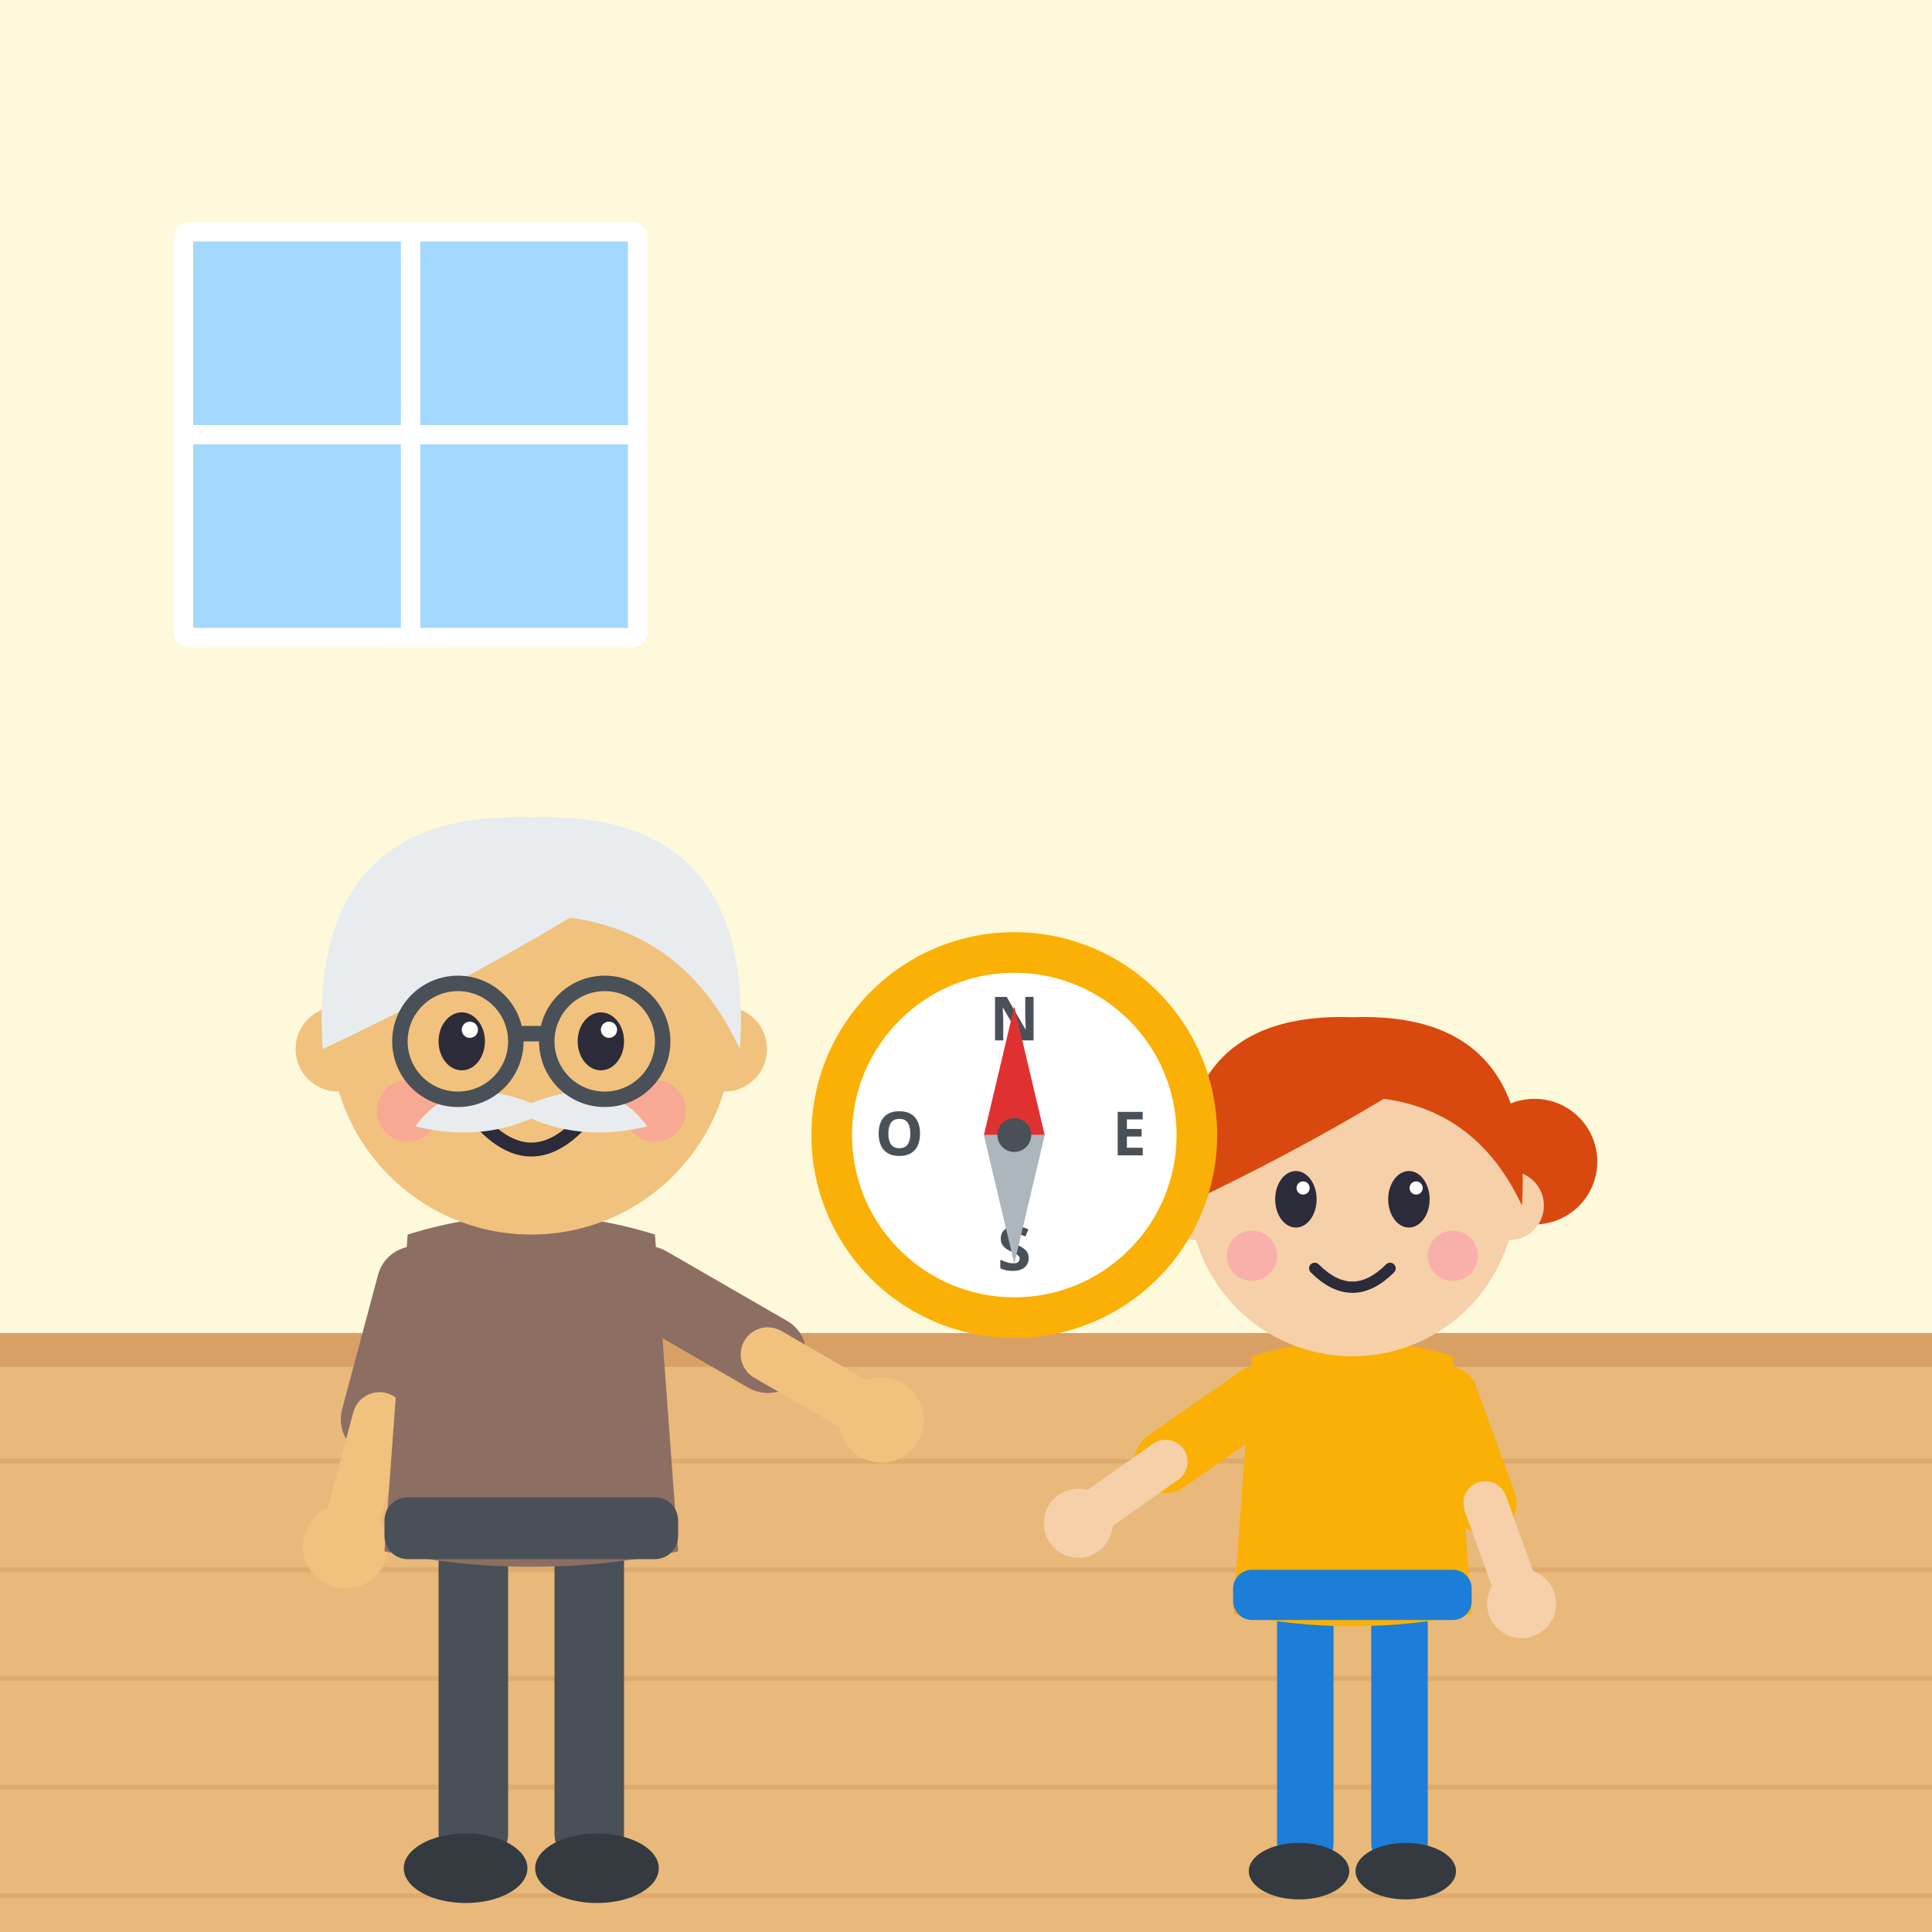
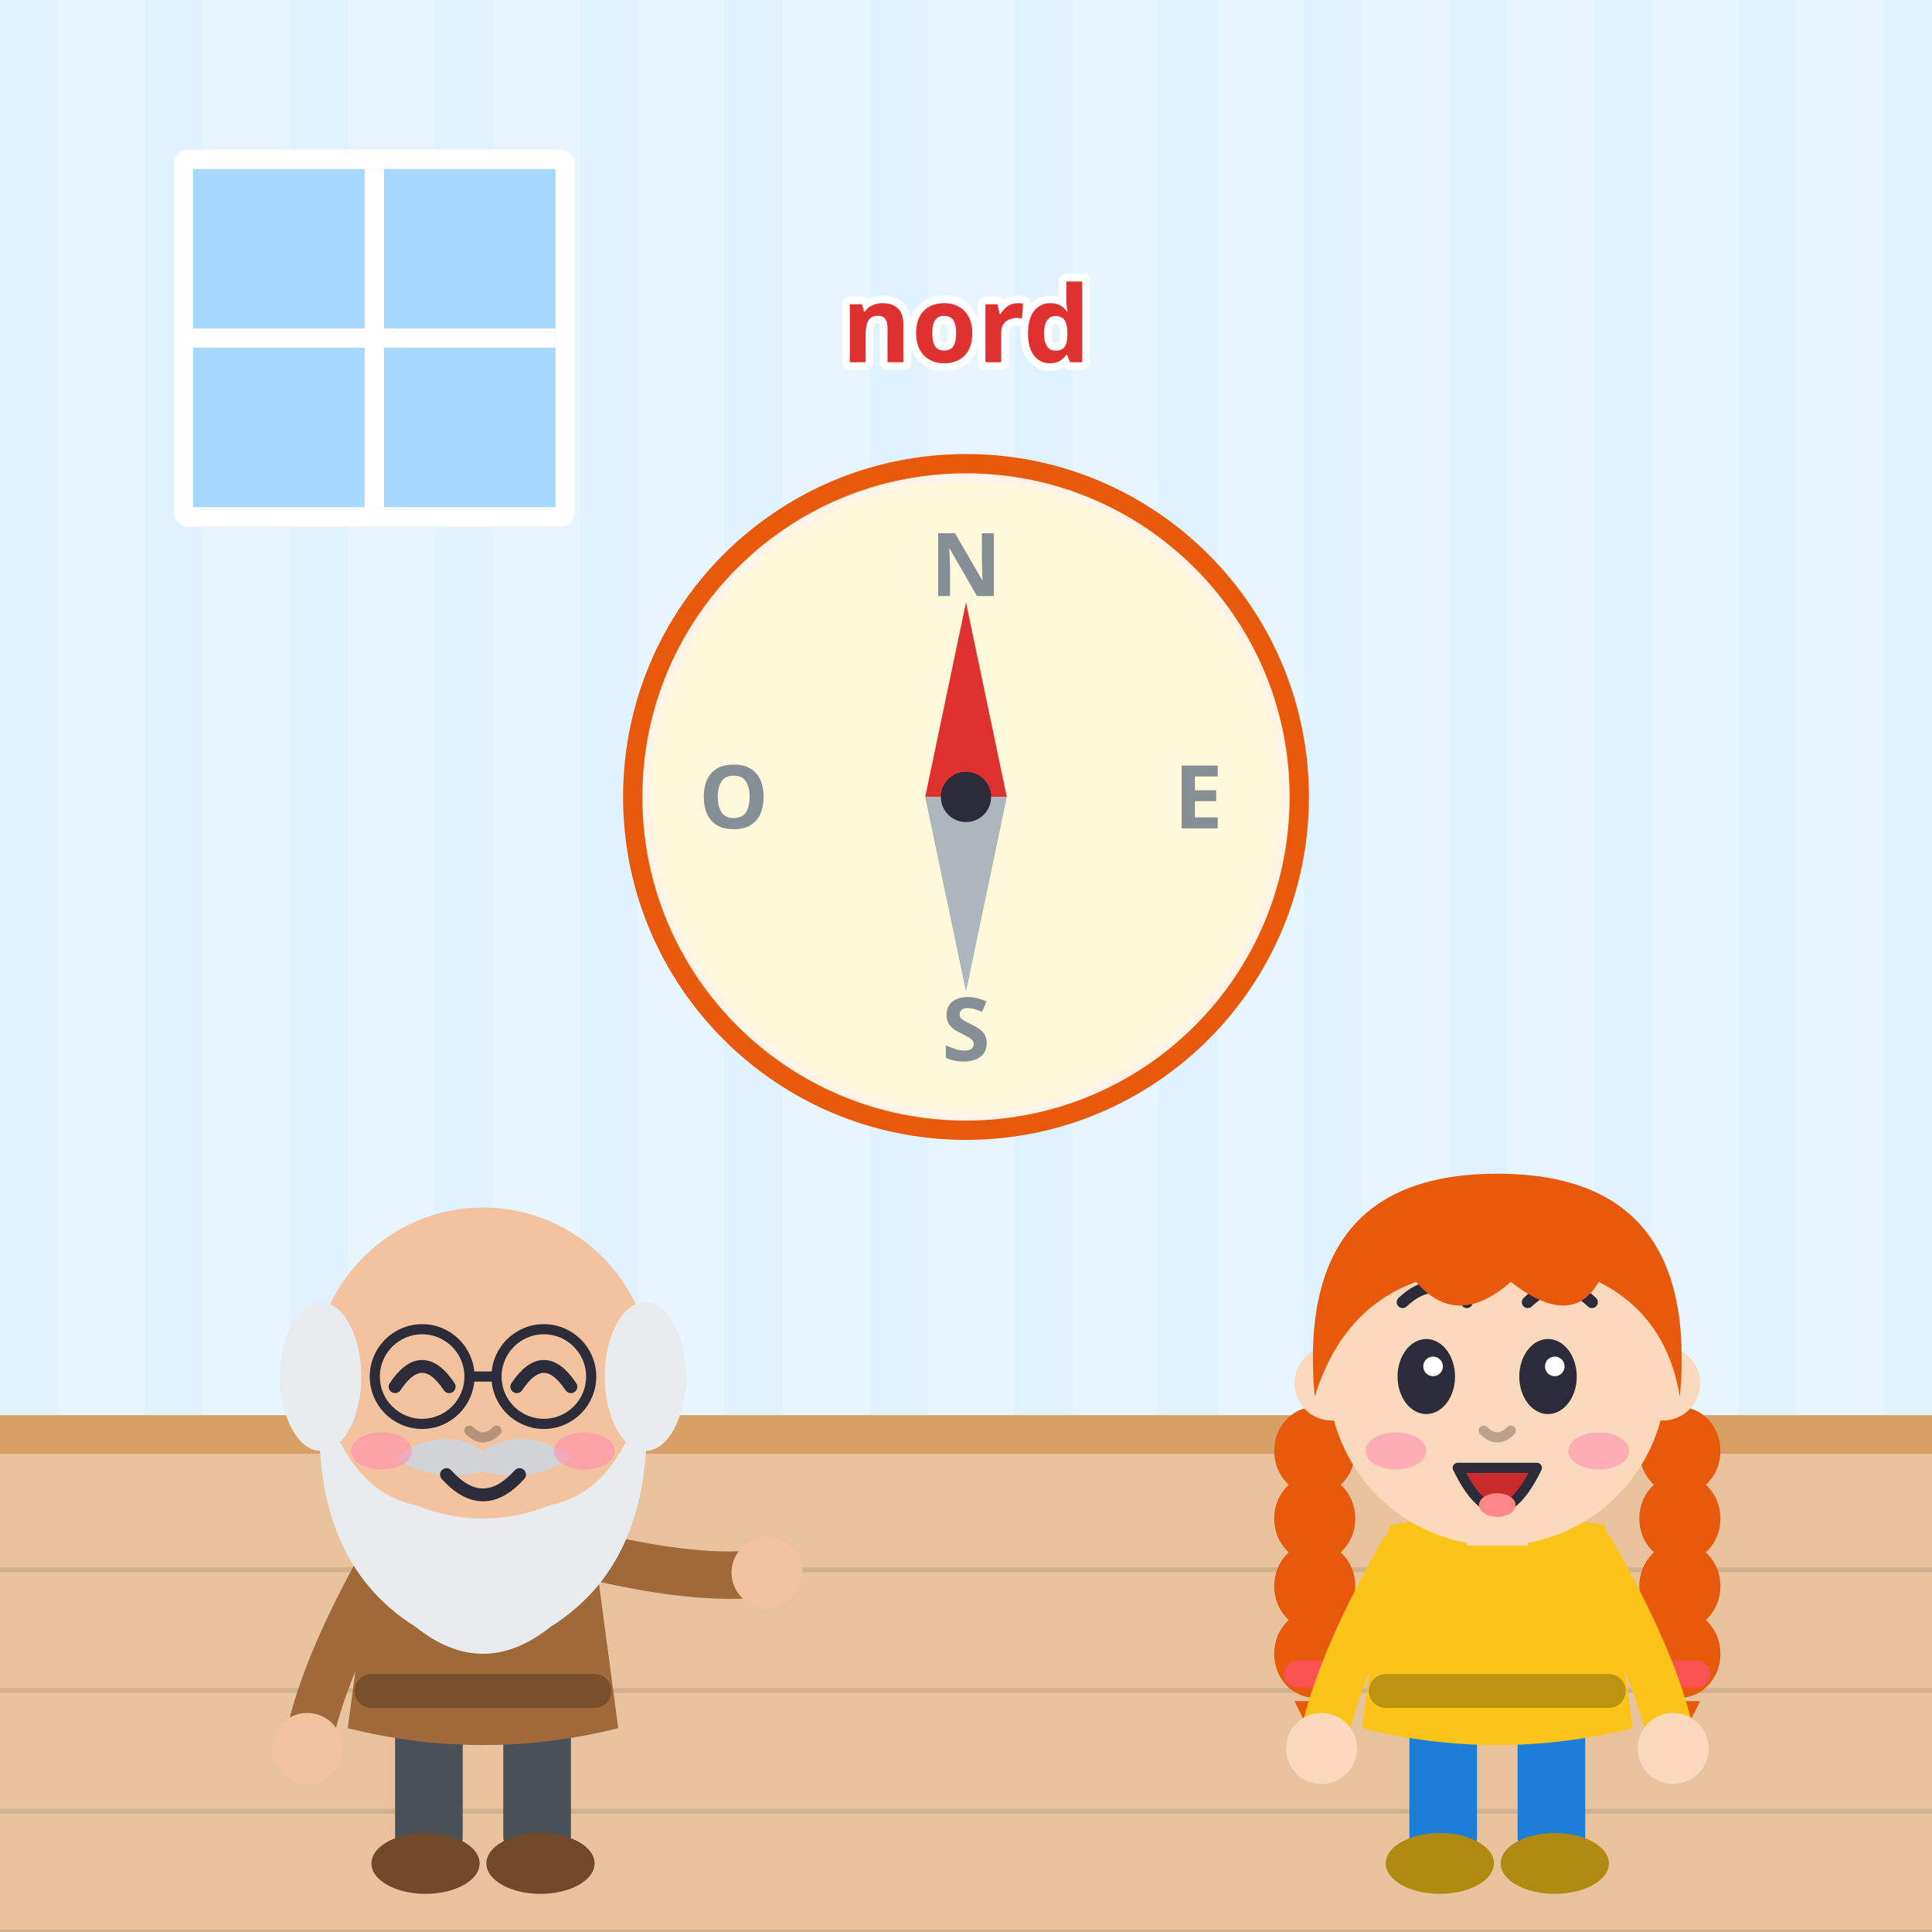
<svg xmlns="http://www.w3.org/2000/svg" viewBox="0 0 800 800" width="800" height="800">
-   <rect x="0" y="0" width="800" height="560" fill="#fff9db" />
-   <rect x="0" y="560" width="800" height="240" fill="#e8b97a" />
-   <rect x="0" y="552" width="800" height="14" fill="#d9a066" />
-   <line x1="0" y1="605" x2="800" y2="605" stroke="#d9a066" stroke-width="2" stroke-linecap="round" opacity="0.6" />
-   <line x1="0" y1="650" x2="800" y2="650" stroke="#d9a066" stroke-width="2" stroke-linecap="round" opacity="0.6" />
-   <line x1="0" y1="695" x2="800" y2="695" stroke="#d9a066" stroke-width="2" stroke-linecap="round" opacity="0.6" />
-   <line x1="0" y1="740" x2="800" y2="740" stroke="#d9a066" stroke-width="2" stroke-linecap="round" opacity="0.6" />
-   <line x1="0" y1="785" x2="800" y2="785" stroke="#d9a066" stroke-width="2" stroke-linecap="round" opacity="0.6" />
-   <rect x="72" y="92" width="196" height="176" rx="6" fill="#fff" />
-   <rect x="80" y="100" width="180" height="160" fill="#a5d8ff" />
-   <line x1="170" y1="100" x2="170" y2="260" stroke="#fff" stroke-width="8" stroke-linecap="round" />
-   <line x1="80" y1="180" x2="260" y2="180" stroke="#fff" stroke-width="8" stroke-linecap="round" />
-   <g transform="translate(220 780) scale(1.6 1.6)">
-     <rect x="-24" y="-92" width="18" height="88" rx="9" fill="#495057" />
-     <rect x="6" y="-92" width="18" height="88" rx="9" fill="#495057" />
-     <ellipse cx="-17" cy="-4" rx="16" ry="9" fill="#343a40" />
-     <ellipse cx="17" cy="-4" rx="16" ry="9" fill="#343a40" />
-     <line x1="-30" y1="-155" x2="-39.3" y2="-120.2" stroke="#8d6e63" stroke-width="20" stroke-linecap="round" />
-     <line x1="-39.3" y1="-120.2" x2="-48.1" y2="-87.4" stroke="#f1c27d" stroke-width="14" stroke-linecap="round" />
-     <circle cx="-48.1" cy="-87.4" r="11" fill="#f1c27d" />
-     <line x1="30" y1="-155" x2="61.2" y2="-137" stroke="#8d6e63" stroke-width="20" stroke-linecap="round" />
-     <line x1="61.2" y1="-137" x2="90.6" y2="-120" stroke="#f1c27d" stroke-width="14" stroke-linecap="round" />
-     <circle cx="90.6" cy="-120" r="11" fill="#f1c27d" />
-     <path d="M -32 -168 Q 0 -178 32 -168 L 38 -86 Q 0 -78 -38 -86 Z" fill="#8d6e63" />
-     <rect x="-38" y="-100" width="76" height="16" rx="6" fill="#495057" />
-     <circle cx="-50" cy="-216" r="11" fill="#f1c27d" />
-     <circle cx="50" cy="-216" r="11" fill="#f1c27d" />
-     <circle cx="0" cy="-220" r="52" fill="#f1c27d" />
-     <path d="M -54 -216 Q -58 -278 0 -276 Q 58 -278 54 -216 Q 40 -246 10 -250 Q -20 -232 -54 -216 Z" fill="#e9ecef" />
-     <ellipse cx="-18" cy="-218" rx="6" ry="7.5" fill="#2b2b3a" />
-     <ellipse cx="18" cy="-218" rx="6" ry="7.5" fill="#2b2b3a" />
-     <circle cx="-15.9" cy="-221" r="2.1" fill="#fff" />
-     <circle cx="20.1" cy="-221" r="2.1" fill="#fff" />
-     <circle cx="-32" cy="-200" r="8" fill="#ff8fab" opacity="0.5" />
-     <circle cx="32" cy="-200" r="8" fill="#ff8fab" opacity="0.5" />
-     <path d="M -12 -196 Q 0 -184 12 -196" fill="none" stroke="#2b2b3a" stroke-width="3.6" stroke-linecap="round" stroke-linejoin="round" />
-     <path d="M 0 -202 Q -20 -210 -30 -196 Q -14 -192 0 -198 Q 14 -192 30 -196 Q 20 -210 0 -202 Z" fill="#e9ecef" />
-     <circle cx="-19" cy="-218" r="15" fill="none" stroke="#495057" stroke-width="4" />
-     <circle cx="19" cy="-218" r="15" fill="none" stroke="#495057" stroke-width="4" />
-     <line x1="-4" y1="-220" x2="4" y2="-220" stroke="#495057" stroke-width="4" stroke-linecap="round" />
+   <rect x="0" y="0" width="800" height="600" fill="#e7f5ff" />
+   <rect x="0" y="0" width="24" height="600" fill="#d0ebff" opacity="0.3" />
+   <rect x="60" y="0" width="24" height="600" fill="#d0ebff" opacity="0.3" />
+   <rect x="120" y="0" width="24" height="600" fill="#d0ebff" opacity="0.3" />
+   <rect x="180" y="0" width="24" height="600" fill="#d0ebff" opacity="0.3" />
+   <rect x="240" y="0" width="24" height="600" fill="#d0ebff" opacity="0.3" />
+   <rect x="300" y="0" width="24" height="600" fill="#d0ebff" opacity="0.3" />
+   <rect x="360" y="0" width="24" height="600" fill="#d0ebff" opacity="0.3" />
+   <rect x="420" y="0" width="24" height="600" fill="#d0ebff" opacity="0.3" />
+   <rect x="480" y="0" width="24" height="600" fill="#d0ebff" opacity="0.3" />
+   <rect x="540" y="0" width="24" height="600" fill="#d0ebff" opacity="0.3" />
+   <rect x="600" y="0" width="24" height="600" fill="#d0ebff" opacity="0.3" />
+   <rect x="660" y="0" width="24" height="600" fill="#d0ebff" opacity="0.3" />
+   <rect x="720" y="0" width="24" height="600" fill="#d0ebff" opacity="0.3" />
+   <rect x="780" y="0" width="24" height="600" fill="#d0ebff" opacity="0.3" />
+   <rect x="0" y="600" width="800" height="200" fill="#e8c39e" />
+   <line x1="0" y1="650" x2="800" y2="650" stroke="#000" stroke-width="2" stroke-linecap="round" opacity="0.1" />
+   <line x1="0" y1="700" x2="800" y2="700" stroke="#000" stroke-width="2" stroke-linecap="round" opacity="0.1" />
+   <line x1="0" y1="750" x2="800" y2="750" stroke="#000" stroke-width="2" stroke-linecap="round" opacity="0.1" />
+   <line x1="0" y1="800" x2="800" y2="800" stroke="#000" stroke-width="2" stroke-linecap="round" opacity="0.1" />
+   <line x1="0" y1="850" x2="800" y2="850" stroke="#000" stroke-width="2" stroke-linecap="round" opacity="0.1" />
+   <rect x="0" y="586" width="800" height="16" fill="#d9a066" />
+   <g>
+     <rect x="72" y="62" width="166" height="156" rx="6" fill="#ffffff" />
+     <rect x="80" y="70" width="150" height="140" fill="#a5d8ff" />
+     <rect x="151" y="70" width="8" height="140" fill="#ffffff" />
+     <rect x="80" y="136" width="150" height="8" fill="#ffffff" />
  </g>
-   <g transform="translate(560 780) scale(1.3 1.3)">
-     <rect x="-24" y="-92" width="18" height="88" rx="9" fill="#1c7ed6" />
-     <rect x="6" y="-92" width="18" height="88" rx="9" fill="#1c7ed6" />
-     <ellipse cx="-17" cy="-4" rx="16" ry="9" fill="#343a40" />
-     <ellipse cx="17" cy="-4" rx="16" ry="9" fill="#343a40" />
-     <line x1="-30" y1="-155" x2="-59.5" y2="-134.4" stroke="#fab005" stroke-width="20" stroke-linecap="round" />
-     <line x1="-59.5" y1="-134.4" x2="-87.3" y2="-114.8" stroke="#f5d0a9" stroke-width="14" stroke-linecap="round" />
-     <circle cx="-87.3" cy="-114.8" r="11" fill="#f5d0a9" />
-     <line x1="30" y1="-155" x2="42.3" y2="-121.2" stroke="#fab005" stroke-width="20" stroke-linecap="round" />
-     <line x1="42.3" y1="-121.2" x2="53.9" y2="-89.2" stroke="#f5d0a9" stroke-width="14" stroke-linecap="round" />
-     <circle cx="53.9" cy="-89.2" r="11" fill="#f5d0a9" />
-     <path d="M -32 -168 Q 0 -178 32 -168 L 38 -86 Q 0 -78 -38 -86 Z" fill="#fab005" />
-     <rect x="-38" y="-100" width="76" height="16" rx="6" fill="#1c7ed6" />
-     <circle cx="-58" cy="-230" r="20" fill="#d9480f" />
-     <circle cx="58" cy="-230" r="20" fill="#d9480f" />
-     <circle cx="-50" cy="-216" r="11" fill="#f5d0a9" />
-     <circle cx="50" cy="-216" r="11" fill="#f5d0a9" />
-     <circle cx="0" cy="-220" r="52" fill="#f5d0a9" />
-     <path d="M -54 -216 Q -58 -278 0 -276 Q 58 -278 54 -216 Q 40 -246 10 -250 Q -20 -232 -54 -216 Z" fill="#d9480f" />
-     <ellipse cx="-18" cy="-218" rx="6.6" ry="9" fill="#2b2b3a" />
-     <ellipse cx="18" cy="-218" rx="6.6" ry="9" fill="#2b2b3a" />
-     <circle cx="-15.7" cy="-221.6" r="2.1" fill="#fff" />
-     <circle cx="20.3" cy="-221.6" r="2.1" fill="#fff" />
-     <circle cx="-32" cy="-200" r="8" fill="#ff8fab" opacity="0.5" />
-     <circle cx="32" cy="-200" r="8" fill="#ff8fab" opacity="0.5" />
-     <path d="M -12 -196 Q 0 -184 12 -196" fill="none" stroke="#2b2b3a" stroke-width="3.6" stroke-linecap="round" stroke-linejoin="round" />
-   </g>
-   <g transform="translate(420 470) scale(1.4 1.4)">
-     <circle cx="0" cy="0" r="60" fill="#fab005" />
-     <circle cx="0" cy="0" r="48" fill="#fff" />
-     <text x="0" y="-28" font-family="Fredoka, Andika, sans-serif" font-weight="700" font-size="18" text-anchor="middle" fill="#495057">N</text>
-     <text x="0" y="40" font-family="Fredoka, Andika, sans-serif" font-weight="700" font-size="18" text-anchor="middle" fill="#495057">S</text>
-     <text x="34" y="6" font-family="Fredoka, Andika, sans-serif" font-weight="700" font-size="18" text-anchor="middle" fill="#495057">E</text>
-     <text x="-34" y="6" font-family="Fredoka, Andika, sans-serif" font-weight="700" font-size="18" text-anchor="middle" fill="#495057">O</text>
+   <g transform="translate(200 780) scale(1.4 1.4)">
+     <rect x="-26" y="-52" width="20" height="46" rx="8" fill="#495057" />
+     <rect x="6" y="-52" width="20" height="46" rx="8" fill="#495057" />
+     <ellipse cx="-17" cy="-6" rx="16" ry="9" fill="#704928" />
+     <ellipse cx="17" cy="-6" rx="16" ry="9" fill="#704928" />
+     <path d="M -32 -106 Q 0 -112 32 -106 L 40 -46 Q 0 -36 -40 -46 Z" fill="#a0693a" />
+     <rect x="-38" y="-62" width="76" height="10" rx="5" fill="#784e2b" />
+     <path d="M -28 -98 Q -48 -63 -52 -40" fill="none" stroke="#a0693a" stroke-width="14" stroke-linecap="round" stroke-linejoin="round" />
+     <path d="M 28 -98 Q 64 -89 84 -92" fill="none" stroke="#a0693a" stroke-width="14" stroke-linecap="round" stroke-linejoin="round" />
+     <circle cx="-52" cy="-40" r="10.5" fill="#f3c3a0" />
+     <circle cx="84" cy="-92" r="10.5" fill="#f3c3a0" />
+     <rect x="-9" y="-116" width="18" height="16" fill="#f3c3a0" />
+     <circle cx="-49" cy="-148" r="11" fill="#f3c3a0" />
+     <circle cx="49" cy="-148" r="11" fill="#f3c3a0" />
+     <circle cx="0" cy="-150" r="50" fill="#f3c3a0" />
    <g>
-       <polygon points="0,-38 -9,0 9,0" fill="#e03131" />
-       <polygon points="0,38 -9,0 9,0" fill="#adb5bd" />
-       <circle cx="0" cy="0" r="5" fill="#495057" />
+       <path d="M -48 -146 Q -52 -96 -20 -76 Q 0 -60 20 -76 Q 52 -96 48 -146 Q 40 -116 20 -112 Q 0 -104 -20 -112 Q -40 -116 -48 -146 Z" fill="#e9ecef" />
+       <path d="M -26 -126 Q -12 -136 0 -128 Q 12 -136 26 -126 Q 14 -118 0 -122 Q -14 -118 -26 -126 Z" fill="#d1d4d7" />
+     </g>
+     <ellipse cx="-30" cy="-128" rx="9" ry="5.5" fill="#ff8fab" opacity="0.6" />
+     <ellipse cx="30" cy="-128" rx="9" ry="5.5" fill="#ff8fab" opacity="0.6" />
+     <path d="M -26 -147 Q -18 -159 -10 -147" fill="none" stroke="#2b2b3a" stroke-width="3.8" stroke-linecap="round" stroke-linejoin="round" />
+     <path d="M 10 -147 Q 18 -159 26 -147" fill="none" stroke="#2b2b3a" stroke-width="3.8" stroke-linecap="round" stroke-linejoin="round" />
+     <path d="M -4 -134 Q 0 -130 4 -134" fill="none" stroke="#b69278" stroke-width="3" stroke-linecap="round" stroke-linejoin="round" />
+     <path d="M -10.8 -121 Q 0 -109 10.8 -121" fill="none" stroke="#2b2b3a" stroke-width="3.8" stroke-linecap="round" stroke-linejoin="round" />
+     <g>
+       <circle cx="-18" cy="-150" r="14" fill="none" stroke="#2b2b3a" stroke-width="3" />
+       <circle cx="18" cy="-150" r="14" fill="none" stroke="#2b2b3a" stroke-width="3" />
+       <line x1="-4" y1="-150" x2="4" y2="-150" stroke="#2b2b3a" stroke-width="3" stroke-linecap="round" />
+     </g>
+     <g>
+       <ellipse cx="-48" cy="-150" rx="12" ry="22" fill="#e9ecef" />
+       <ellipse cx="48" cy="-150" rx="12" ry="22" fill="#e9ecef" />
    </g>
  </g>
+   <g transform="translate(620 780) scale(1.4 1.4)">
+     <g>
+       <ellipse cx="-54" cy="-128" rx="12" ry="13" fill="#e8590c" />
+       <ellipse cx="-54" cy="-108" rx="12" ry="13" fill="#e8590c" />
+       <ellipse cx="-54" cy="-88" rx="12" ry="13" fill="#e8590c" />
+       <ellipse cx="-54" cy="-68" rx="12" ry="13" fill="#e8590c" />
+       <polygon points="-48,-54 -60,-54 -54,-42" fill="#e8590c" />
+       <rect x="-63" y="-66" width="18" height="8" rx="4" fill="#fa5252" />
+       <ellipse cx="54" cy="-128" rx="12" ry="13" fill="#e8590c" />
+       <ellipse cx="54" cy="-108" rx="12" ry="13" fill="#e8590c" />
+       <ellipse cx="54" cy="-88" rx="12" ry="13" fill="#e8590c" />
+       <ellipse cx="54" cy="-68" rx="12" ry="13" fill="#e8590c" />
+       <polygon points="48,-54 60,-54 54,-42" fill="#e8590c" />
+       <rect x="45" y="-66" width="18" height="8" rx="4" fill="#fa5252" />
+     </g>
+     <rect x="-26" y="-52" width="20" height="46" rx="8" fill="#1c7ed6" />
+     <rect x="6" y="-52" width="20" height="46" rx="8" fill="#1c7ed6" />
+     <ellipse cx="-17" cy="-6" rx="16" ry="9" fill="#b08911" />
+     <ellipse cx="17" cy="-6" rx="16" ry="9" fill="#b08911" />
+     <path d="M -32 -106 Q 0 -112 32 -106 L 40 -46 Q 0 -36 -40 -46 Z" fill="#fcc419" />
+     <rect x="-38" y="-62" width="76" height="10" rx="5" fill="#bd9312" />
+     <path d="M -28 -98 Q -48 -63 -52 -40" fill="none" stroke="#fcc419" stroke-width="14" stroke-linecap="round" stroke-linejoin="round" />
+     <path d="M 28 -98 Q 48 -63 52 -40" fill="none" stroke="#fcc419" stroke-width="14" stroke-linecap="round" stroke-linejoin="round" />
+     <circle cx="-52" cy="-40" r="10.5" fill="#fbd9bd" />
+     <circle cx="52" cy="-40" r="10.5" fill="#fbd9bd" />
+     <rect x="-9" y="-116" width="18" height="16" fill="#fbd9bd" />
+     <circle cx="-49" cy="-148" r="11" fill="#fbd9bd" />
+     <circle cx="49" cy="-148" r="11" fill="#fbd9bd" />
+     <circle cx="0" cy="-150" r="50" fill="#fbd9bd" />
+     <ellipse cx="-30" cy="-128" rx="9" ry="5.5" fill="#ff8fab" opacity="0.6" />
+     <ellipse cx="30" cy="-128" rx="9" ry="5.5" fill="#ff8fab" opacity="0.6" />
+     <ellipse cx="-21" cy="-150" rx="8.5" ry="11.1" fill="#2b2b3a" />
+     <circle cx="-19" cy="-153" r="2.9" fill="#fff" />
+     <ellipse cx="15" cy="-150" rx="8.5" ry="11.1" fill="#2b2b3a" />
+     <circle cx="17" cy="-153" r="2.9" fill="#fff" />
+     <path d="M -28 -172 Q -18.5 -181 -9 -172" fill="none" stroke="#2b2b3a" stroke-width="3.5" stroke-linecap="round" stroke-linejoin="round" />
+     <path d="M 28 -172 Q 18.5 -181 9 -172" fill="none" stroke="#2b2b3a" stroke-width="3.5" stroke-linecap="round" stroke-linejoin="round" />
+     <path d="M -4 -134 Q 0 -130 4 -134" fill="none" stroke="#bca28d" stroke-width="3" stroke-linecap="round" stroke-linejoin="round" />
+     <path d="M -11.7 -123 Q 0 -99 11.7 -123 Z" fill="#c92a2a" stroke="#2b2b3a" stroke-width="3" stroke-linecap="round" stroke-linejoin="round" />
+     <ellipse cx="0" cy="-112" rx="5.4" ry="3.5" fill="#ff8787" />
+     <path d="M -54 -144 Q -60 -210 0 -210 Q 60 -210 54 -144 Q 50 -168 30 -178 Q 22 -164 4 -178 Q -12 -164 -24 -178 Q -46 -170 -54 -144 Z" fill="#e8590c" />
+   </g>
+   <g transform="translate(400 330)">
+     <circle cx="0" cy="0" r="142" fill="#e8590c" />
+     <circle cx="0" cy="0" r="134" fill="#fff4e6" />
+     <circle cx="0" cy="0" r="130" fill="#fff9db" />
+     <text x="0" y="-83.2" font-family="Fredoka, Andika, sans-serif" font-weight="700" font-size="36.4" text-anchor="middle" fill="#868e96">N</text>
+     <text x="96.2" y="13" font-family="Fredoka, Andika, sans-serif" font-weight="700" font-size="36.4" text-anchor="middle" fill="#868e96">E</text>
+     <text x="0" y="109.2" font-family="Fredoka, Andika, sans-serif" font-weight="700" font-size="36.4" text-anchor="middle" fill="#868e96">S</text>
+     <text x="-96.2" y="13" font-family="Fredoka, Andika, sans-serif" font-weight="700" font-size="36.4" text-anchor="middle" fill="#868e96">O</text>
+     <g>
+       <polygon points="0,-80.6 -16.9,0 16.9,0" fill="#e03131" />
+       <polygon points="0,80.6 -16.9,0 16.9,0" fill="#adb5bd" />
+       <circle cx="0" cy="0" r="10.4" fill="#2b2b3a" />
+     </g>
+   </g>
+   <text x="400" y="150" font-family="Fredoka, Andika, sans-serif" font-weight="700" font-size="44" text-anchor="middle" fill="#e03131" stroke="#fff" stroke-width="6.3" stroke-linejoin="round" paint-order="stroke">nord</text>
</svg>
